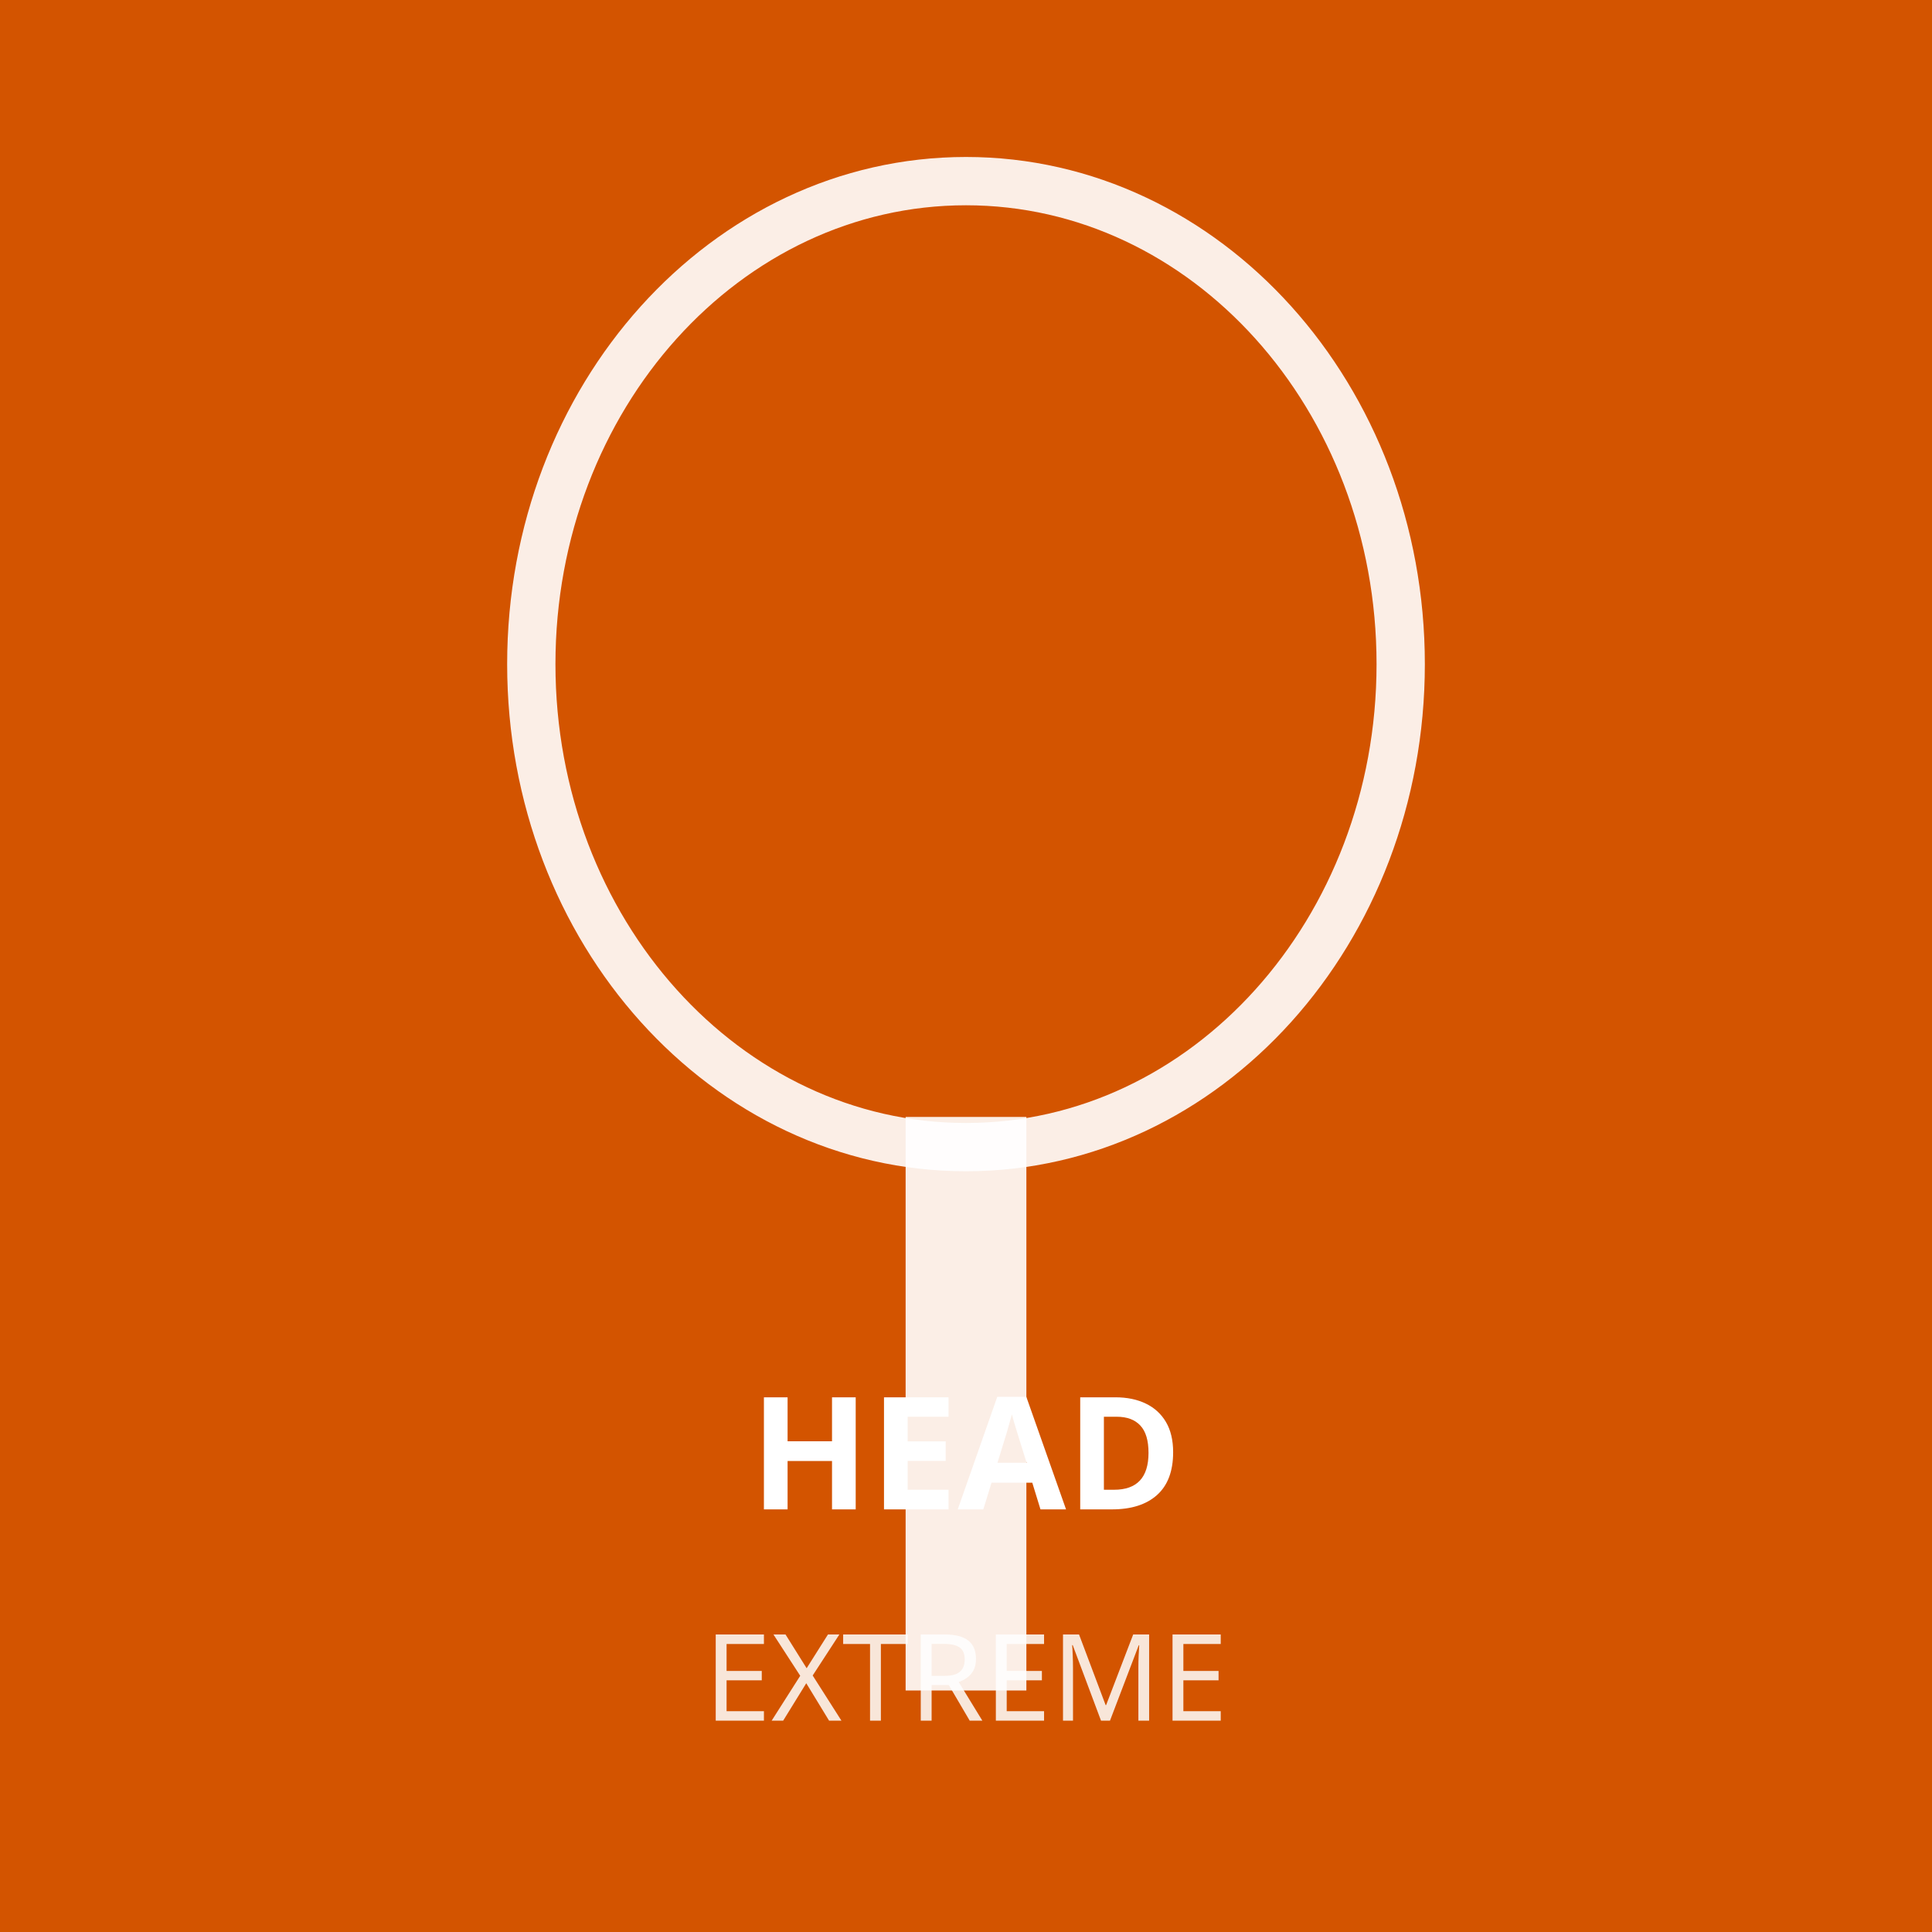
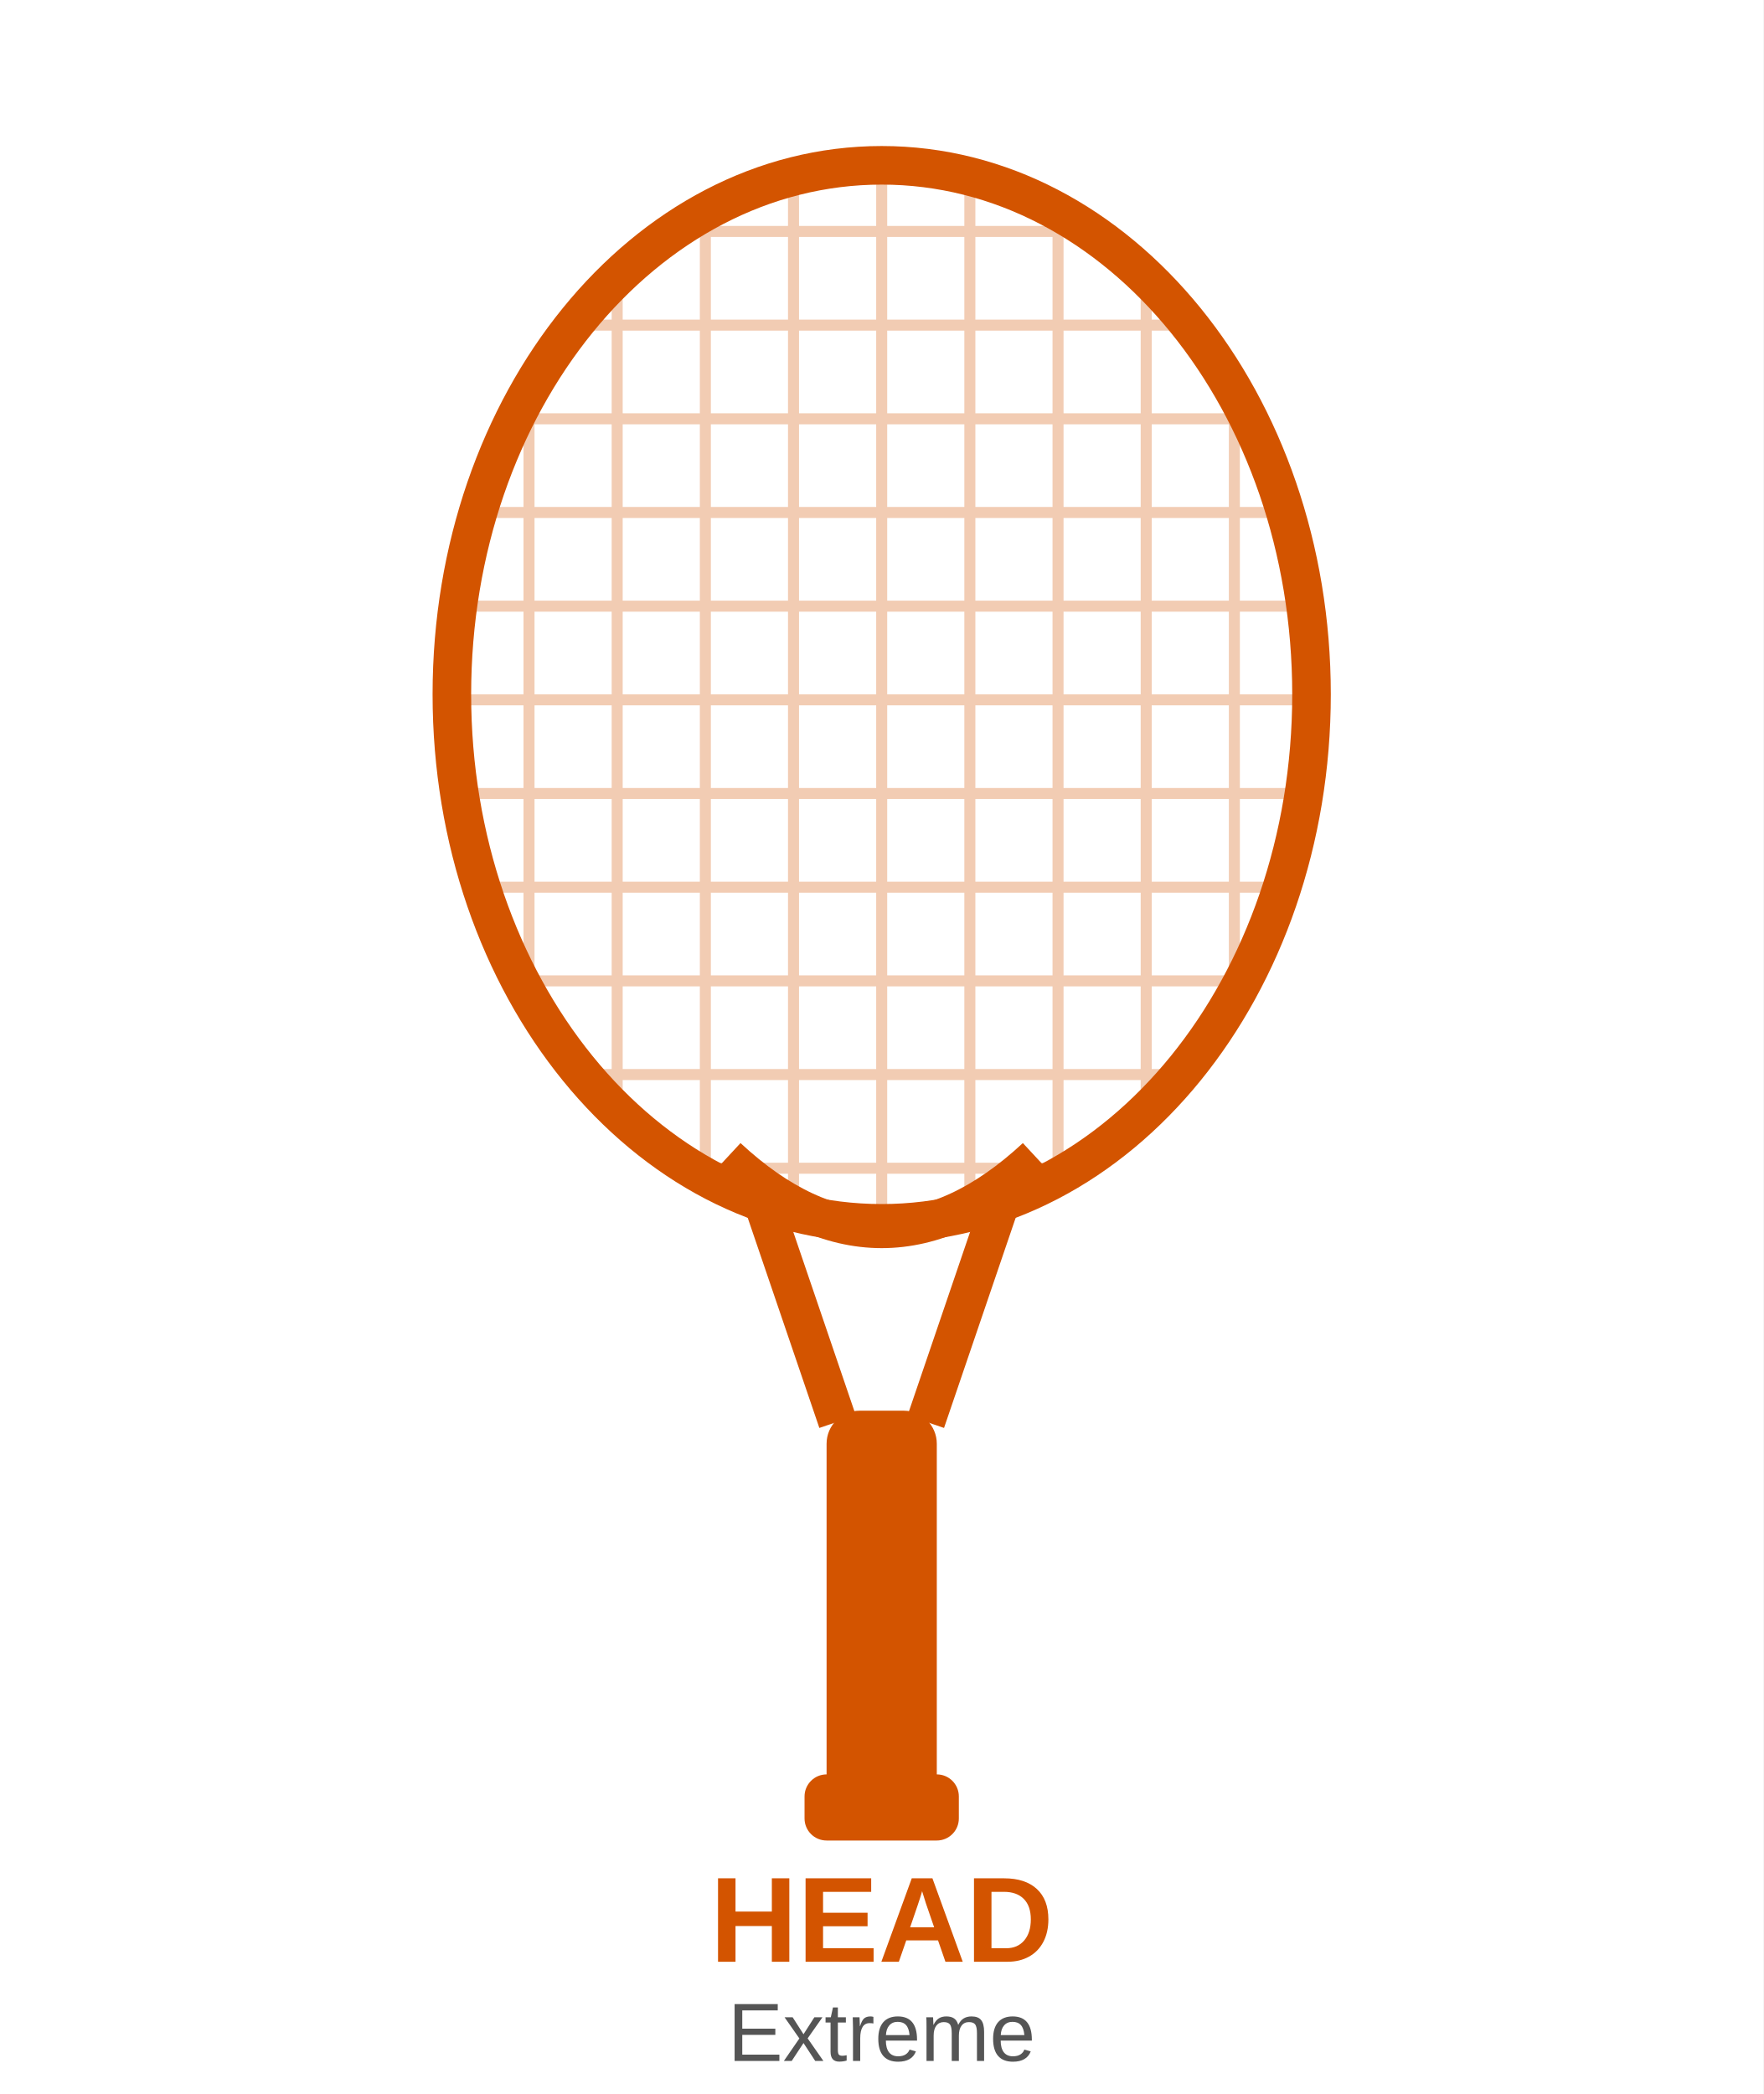
- <svg xmlns="http://www.w3.org/2000/svg" width="320" height="320" viewBox="0 0 320 320">
-   <rect width="320" height="320" fill="#d35400" />
-   <ellipse cx="160" cy="110" rx="72" ry="80" fill="none" stroke="#ffffff" stroke-width="8" opacity="0.9" />
-   <rect x="150" y="185" width="20" height="95" fill="#ffffff" opacity="0.9" />
-   <text x="160" y="250" font-family="sans-serif" font-size="26" font-weight="bold" fill="#ffffff" text-anchor="middle">HEAD</text>
-   <text x="160" y="285" font-family="sans-serif" font-size="20" fill="#ffffff" text-anchor="middle" opacity="0.85">EXTREME</text>
+ <svg xmlns="http://www.w3.org/2000/svg" width="320" height="380" viewBox="0 0 320 380">
+   <rect width="320" height="380" fill="#ffffff" />
+   <defs>
+     <clipPath id="h">
+       <ellipse cx="160" cy="126" rx="78" ry="96" />
+     </clipPath>
+   </defs>
+   <g clip-path="url(#h)" stroke="#d35400" stroke-width="2" opacity="0.3">
+     <line x1="96" y1="32" x2="96" y2="220" />
+     <line x1="112" y1="32" x2="112" y2="220" />
+     <line x1="128" y1="32" x2="128" y2="220" />
+     <line x1="144" y1="32" x2="144" y2="220" />
+     <line x1="160" y1="32" x2="160" y2="220" />
+     <line x1="176" y1="32" x2="176" y2="220" />
+     <line x1="192" y1="32" x2="192" y2="220" />
+     <line x1="208" y1="32" x2="208" y2="220" />
+     <line x1="224" y1="32" x2="224" y2="220" />
+     <line x1="82" y1="42" x2="238" y2="42" />
+     <line x1="82" y1="59" x2="238" y2="59" />
+     <line x1="82" y1="76" x2="238" y2="76" />
+     <line x1="82" y1="93" x2="238" y2="93" />
+     <line x1="82" y1="110" x2="238" y2="110" />
+     <line x1="82" y1="127" x2="238" y2="127" />
+     <line x1="82" y1="144" x2="238" y2="144" />
+     <line x1="82" y1="161" x2="238" y2="161" />
+     <line x1="82" y1="178" x2="238" y2="178" />
+     <line x1="82" y1="195" x2="238" y2="195" />
+     <line x1="82" y1="212" x2="238" y2="212" />
+   </g>
+   <ellipse cx="160" cy="126" rx="78" ry="96" fill="none" stroke="#d35400" stroke-width="7" />
+   <path d="M132,210 Q160,236 188,210" fill="none" stroke="#d35400" stroke-width="7" />
+   <path d="M137,214 L152,258 M183,214 L168,258" fill="none" stroke="#d35400" stroke-width="7" />
+   <rect x="150" y="256" width="20" height="72" rx="6" fill="#d35400" />
+   <rect x="146" y="322" width="28" height="12" rx="4" fill="#d35400" />
+   <text x="160" y="356" font-family="Arial, sans-serif" font-size="22" font-weight="bold" fill="#d35400" text-anchor="middle">HEAD</text>
+   <text x="160" y="374" font-family="Arial, sans-serif" font-size="15" fill="#555555" text-anchor="middle">Extreme</text>
</svg>
